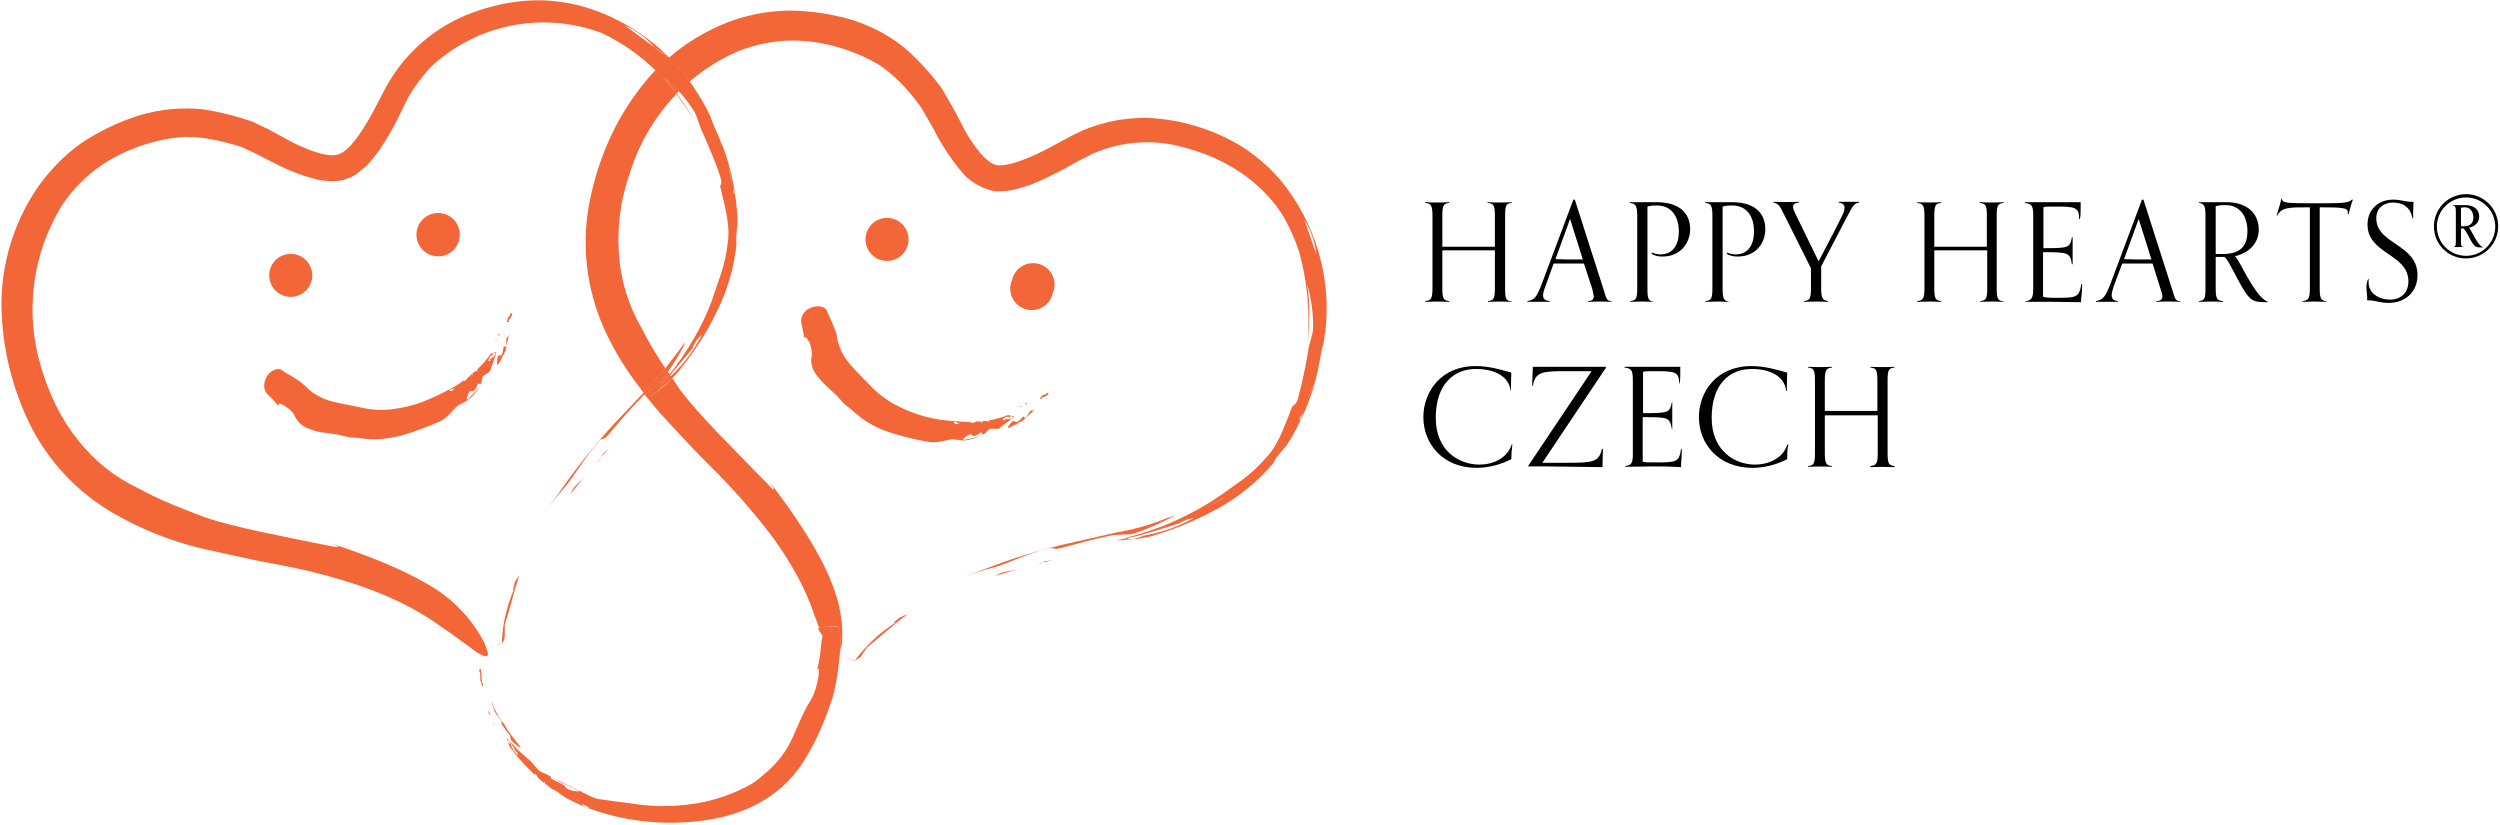
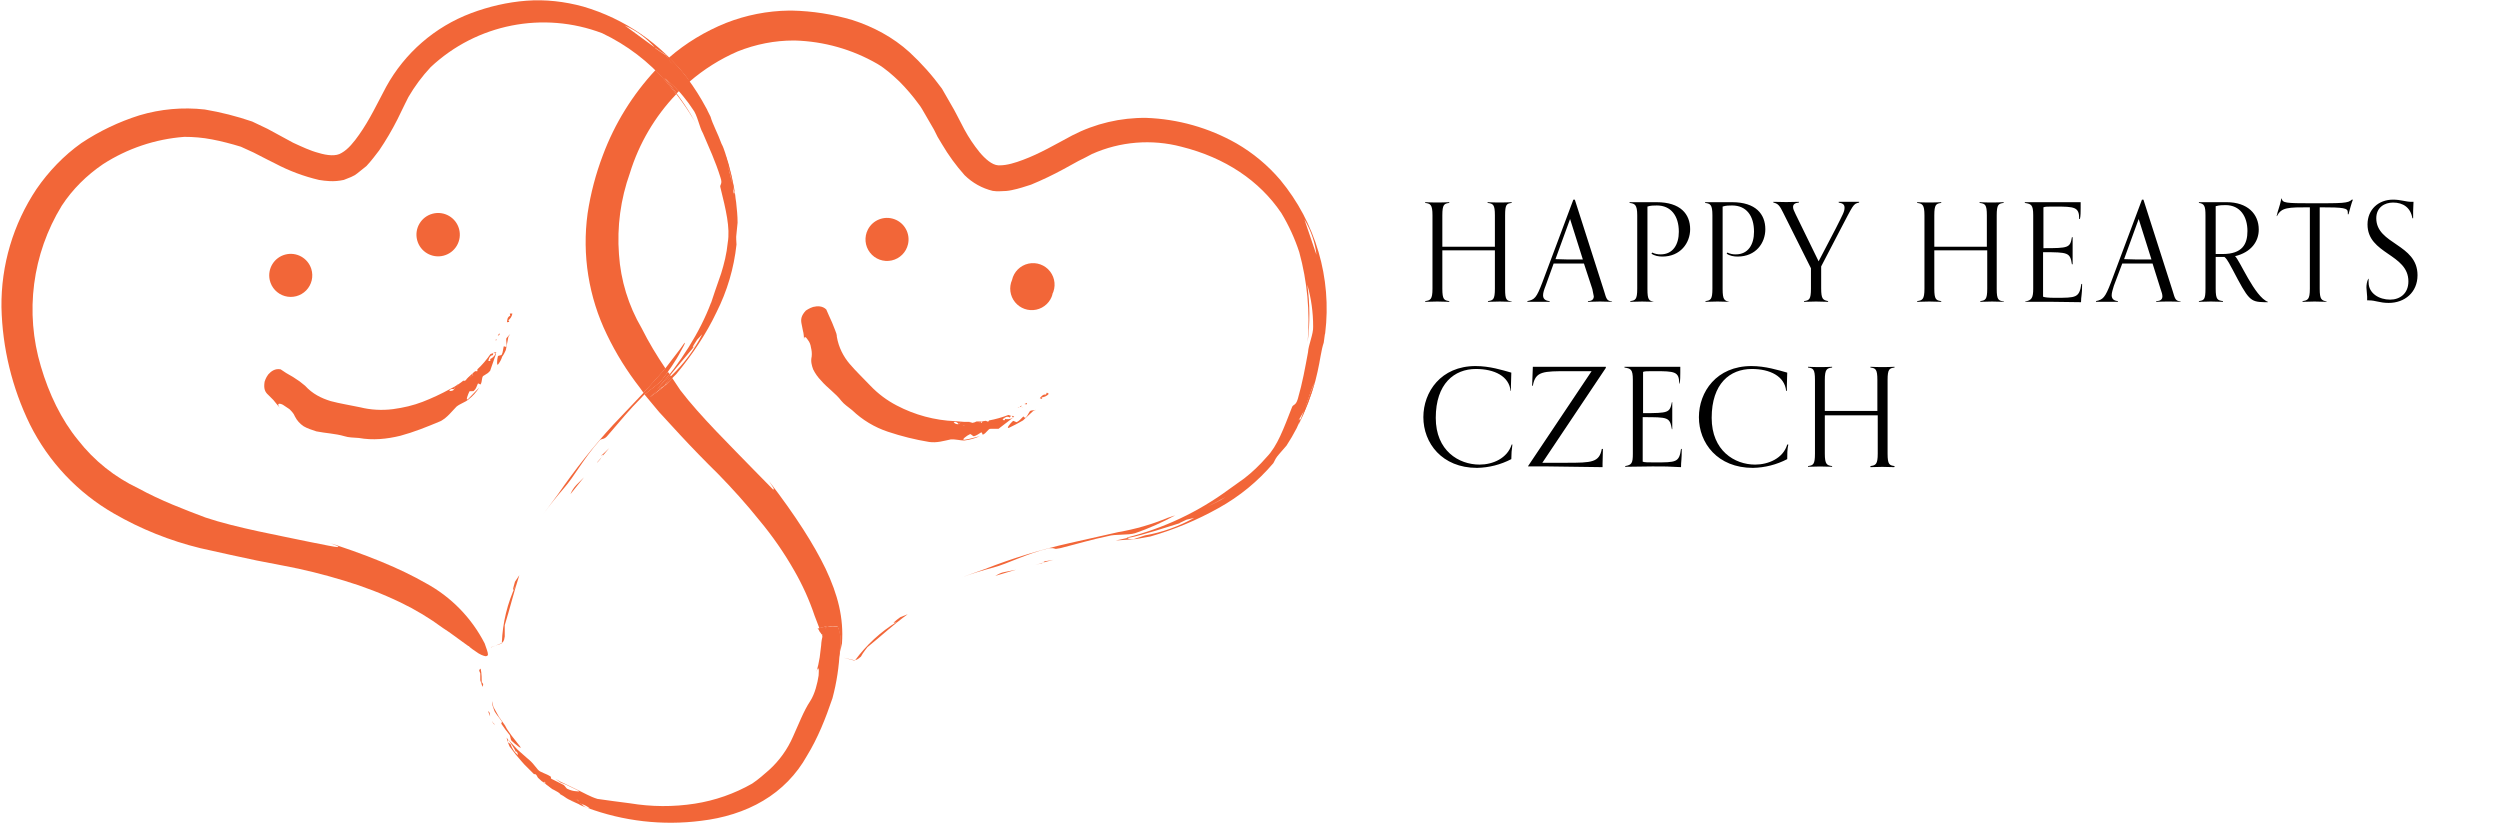
<svg xmlns="http://www.w3.org/2000/svg" fill="none" viewBox="0 0 685 226">
  <path fill="#F26638" d="m156.3 135.4 3.7-4.6-2.1 2.1a8 8 0 0 0-1.6 2.5Zm7.4-8.7.7-.8.5-.7-1.3 1.5Zm6.9-7.7Zm-5.8 5.8c.5-.3.8-.5.1.4l2-2.4c-.8.8-1.5 1.5-2.2 2Zm0 0-1.6 1.3 1.6-1.3Zm-.6-4c.7-.9 1.2 0 2.5-1.7 3.2-3.7 5.8-6.9 9-10.1 1.3-1.6 4.3-3.3 5.6-4.9 1.5-1.8 4-5.4 5.2-7.8 1.4-2.4 1.8-3.6-.2-.6l-4.5 5.9-4.5 5-9.3 9.8c-5.5 6-10.4 12.2-15.1 19l-4 5.4c1.7-2.3 3.5-4.6 5.6-7 2.9-3.3 5.3-8 9.7-13Zm-25.9 53.6v-3.1c1.4-4.5 2.5-9.1 4-13.7l-1.2 1.8c-.8 2.7-.7 3 .3.8a40.9 40.9 0 0 0-3.9 16c.3-.4.6-.3.8-1.8Zm-3.7 2.9 2.9-1v-.2.1l-3 1.2Z" />
  <path fill="#F26638" d="M185.3 102.5c4.4-5.3 8.2-11 11-16.9a54 54 0 0 0 5.5-18.6c0-1-.2-1.7 0-3l.3-3c0-1.9-.2-3.7-.4-5.6l-.3-2c-.3-1-.4-.7-.4 0v2-2c0-.9 0-1.9-.3-3l-1.3-5.2c.7 2 1 3.7 1.3 5.2l.7 3 .2 1a69 69 0 0 0-2.9-12.5c-.3-.9-.6-1.8-1-2.5-1-2.8-2.5-5.5-3-7.4l-1-2 .2.3-.4-.7a63 63 0 0 0-5.2-8.2 40.3 40.3 0 0 0-4.7-4.5l-.4-.7-.8-1.1a34 34 0 0 1-3-2c1.2 1.2 2.1 2.5 3 3.7-.9-1.2-1.8-2.5-3-3.8a7095 7095 0 0 0-8.2-6c3.7 1.6 6.3 3.9 8.2 6a34 34 0 0 0 3 2l.8 1.2.5.7 2.3 2.2 2.3 2.3a55.4 55.4 0 0 0-28.5-19.6c-5.1-1.4-10.4-2-15.6-1.6-5.2.4-10.3 1.6-15.1 3.4a44.4 44.4 0 0 0-23.3 20.2c-2.4 4.5-4.5 9-7.4 13.1-1.4 2-3 4-4.8 5-1.5 1-4 .7-6.3 0-2.3-.6-4.6-1.7-7-2.8l-7-3.8-4.2-2a82.6 82.6 0 0 0-13-3.3 45 45 0 0 0-17.9 1.6 62.8 62.8 0 0 0-15.9 7.6c-4.8 3.4-9 7.8-12.3 12.6A57.1 57.1 0 0 0 .4 84.2a77 77 0 0 0 7.8 32.1 58 58 0 0 0 23 24.4 90.1 90.1 0 0 0 23.7 9.5L63 152a361.1 361.1 0 0 0 14.7 3c5.4 1 11 2.4 16.6 4.1a106 106 0 0 1 15.5 6 72 72 0 0 1 11.6 7c2.2 1.4 3.8 2.7 5.1 3.6l1.8 1.3c.2 0 .3.2.4.3a15.7 15.7 0 0 0 1.5 1.1c1.3 1 2.3 1.3 2.8 1.4.5 0 .7-.2.7-.5 0-.6-.5-1.8-.9-3a39 39 0 0 0-16.1-16.5c-7-4-16-7.8-29.4-12 4.6 1.4 6 2.1 5.2 2.1-.7 0-3.6-.6-7.6-1.4-8-1.7-20.3-3.9-28.6-6.7-5.8-2.2-12.2-4.6-18.4-8a45.6 45.6 0 0 1-16.5-13.2c-4.6-5.6-8-12.7-10.2-20.2a54.4 54.4 0 0 1 5.7-44c3-4.6 6.9-8.4 11.3-11.4a47.7 47.7 0 0 1 22.3-7.5c2.5 0 5 .2 7.6.7 2.6.5 5.3 1.2 7.9 2l3.5 1.6 3.9 2 2 1a50.2 50.2 0 0 0 12 4.5c1.9.3 4 .6 6.8 0l2-.8 1-.5.7-.5 2.5-2c1.4-1.5 2.5-3 3.5-4.3a77 77 0 0 0 5-8.5l2-4.1 1-2a45.7 45.7 0 0 1 6.1-8.2 45.2 45.2 0 0 1 47-9.3 53.8 53.8 0 0 1 17.7 13.5 71.4 71.4 0 0 1 8.2 11.6c-2-3.7-4.3-7.3-7.6-11.2-2.3-2.5-1.3-1.9.7 0 2 1.7 4.6 5 5.8 6.9 1.3 1.6 1.8 4.9 2.8 6.6 1.7 4 3.4 7.6 4.8 12.1.7 2-.3 1.9 0 2.8 1.5 6.1 2.7 11 2 15.1-.3 3.1-1 5.8-1.8 8.4l-1.7 4.9-1.1 3.3c.6-.7 1-1 1.5-1.1l-2.8 5.2 2.8-5.2c-.5.2-1 .3-1.5 1-3 8-8.4 16.5-14.6 23.5h.2c1.9-2 3.5-4 5.3-6.2L191 94c-1.6 1.9-1.6 1.5 0-.9l1.4-1.5a42 42 0 0 1-8.5 11.4l-1.8 2.6c-1.2 1-1.3.8-1.8.8l-2.2 2.4 4.5-3.6 2.7-2.7Z" />
  <path fill="#F26638" d="m200.7 50.3.6 2.6a75 75 0 0 0-2.5-10.4c.2 1.9 1.2 4.8 2 7.8ZM85.3 73.7a5.9 5.9 0 1 1-11.4 3 5.9 5.9 0 0 1 11.4-3Zm40.5-10.9a5.9 5.9 0 1 1-11.5 3 5.9 5.9 0 0 1 11.5-3Zm11 28.5-.4.7.4-.2c.2-.1 0-.3 0-.5Zm-.9 1.5v.1-.3.2Zm-.5 1.2.4-.7-.4.7Zm.8-.9c-.2 0-.3 0-.3-.2l-.1.4.4-.2Zm0 0h.4-.4Zm2.5 1.9c0 .2-.7-.3-.7 0-.2.8-.2 1.6-.5 2.1 0 .4-1.1.2-1.1.6-.2.7-.4 3 .2 2 .5-.7.8-1.3 1-2 .4-.5.7-1.1 1-1.8l.7-3.6.5-.8-.9 1c-.5.4.1 1.6-.2 2.5Zm1-9 .1.5c-.8.4-.8 1-.9 1.8l.6-.1c0-.4-.1-.5-.4-.3a3 3 0 0 0 1.3-2h-.7Zm.7-.5v.5-.5Zm-6 11.5c-1.1 1.6-2.3 3-3.6 4.2v.5h-.6l-.6.5-.1.3c0 .2 0 .3.3.3h.4-.9c-.2.3-.3.5-.6.6.2-.3.4-.4.6-.5l.2-.4v-.2l-1.3 1.2-.3.3c-.2.3-.4.7-1 .5l-.2.2h.1-.1l-1.1.8-.4.9-.5-.2c0 .3 0 .5-.2.7l1 .2c.5.1 0-1.1.8-.7-.8-.4-.3.8-.8.7l-1-.3c-.2.4-.8.6-1.4.5.3-.6.8-.6 1.4-.4l.2-.7.5.2.4-1c-.7.6-1.5 1-2.3 1.4a63 63 0 0 1-7.5 3.5c-2.6 1-5.2 1.6-8.1 2-3.1.4-6.2.2-9-.5-2.8-.6-5.5-1-8.1-1.7-2.6-.8-5-2-7-4.2l-1.5-1.2-1.8-1.2-1.9-1.1-1.5-1c-1.5-.3-2.6.5-3.4 1.4-.7.9-1 2-1 2-.3 1.9.1 2.8 1 3.6l1.4 1.4 1.8 2.2c-1-1.3-.2-1.4.8-.9l1.8 1.2c.6.6 1.2 1.2 1.5 2a7 7 0 0 0 2.4 2.7c1 .6 2.3 1 3.5 1.4 2.5.5 5.2.6 7.6 1.3 1.2.4 2.6.4 4 .5 3.9.7 7.7.3 11.4-.6 3.7-1 7.2-2.4 11-4 1.9-1 3.1-2.7 4.4-4 1-.8 2.4-1.2 3.2-1.9a12 12 0 0 0 3-3.3l-3 3.1c-.9.8 0-1.4.3-2 .1-.3 1.2.1 1.3-.3.5-.4.7-1.1 1-1.8.1-.4.7.3.8.1.5-.8.2-2.2.9-2.4l1.1-.7.6-.6.2-.6c-.3 0-.6-.2-.9-.4l.8-.5-.8.5c.3.2.6.4.9.4l1.4-4-.1-.1a3 3 0 0 1-1.8 1.6c.3-.2.5 0 .3.4h-.5c.2-.8.4-1.5 1.3-1.6v-.5c.2-.2.5 0 .7.1l.2-.4a2 2 0 0 0-1 .3l-.6.2Z" />
  <path fill="#F26638" d="m129.2 102.9.3-.3-1.2.9c.5.1.7-.3 1-.6Zm119.6-36a5.9 5.9 0 1 1-11-4 5.9 5.9 0 0 1 11 4Zm39.6 13.7a5.9 5.9 0 1 1-11.1-3.9 5.9 5.9 0 1 1 11 4Zm-7 29.8-.7.3.5.1c.2 0 .2-.2.2-.4Zm-1.5.6-.1.2.2-.2h-.1Zm-1.1.8c.3 0 .4-.2.6-.3l-.6.3Zm1.2-.3c-.2 0-.3-.1-.2-.3l-.4.3h.5Zm0 0 .3.2-.4-.2Zm1 3c-.2.2-.5-.6-.7-.3-.5.5-1 1.1-1.6 1.4-.2.3-1-.5-1.2-.2-.6.5-2 2.2-1 1.8l2-1 1.8-1 2.7-2.5c.3-.3.6-.3.9-.4l-1.4.2c-.6.1-.8 1.5-1.6 2Zm5.8-6.9-.2.5c-.9-.1-1.2.5-1.7 1l.5.2c.3-.2.2-.4-.2-.4a3 3 0 0 0 2.2-1c-.2 0-.3-.3-.6-.3Zm.6.4.4-.3-.4.3Zm-11.1 5.7a30 30 0 0 1-5.3 1.5c-.1.2-.2.4-.4.3l-.5-.2-.7.1-.3.1c-.1.2 0 .3 0 .4l-.4-.2-.7.2c.3-.2.5-.2.7-.2l.4-.2h.1-1.7l-.4.2c-.4.1-.8.3-1 0h-.4v-.1h-1.4l-.8.5-.3-.4a1 1 0 0 1-.5.5l.7.7c.3.4.6-1 1-.1-.4-.8-.7.5-1 0l-.7-.6c-.4.1-1 0-1.4-.5.5-.3 1 0 1.4.5l.5-.5.3.4c.3 0 .6-.3.8-.5l-2.6-.2a37.7 37.7 0 0 1-16-4.3 27.4 27.4 0 0 1-7.2-5.4c-2-2.1-4-4-5.7-6-1.7-2-3-4.5-3.5-7.4 0-.6-.2-1.2-.5-1.9l-.8-2-.9-2-.7-1.6c-1-1-2.4-1-3.6-.7-1 .3-2 1-2 1-1.3 1.4-1.4 2.4-1.2 3.5l.4 2c.2.7.3 1.6.3 2.8-.1-1.5.5-1.2 1.1-.2.4.5.7 1.2.8 2 .2.8.3 1.6.2 2.5-.3 1.3 0 2.4.4 3.5a12 12 0 0 0 2.2 3.1c1.7 2 4 3.5 5.5 5.5.8 1 1.9 1.7 3 2.6a26 26 0 0 0 9.8 5.9 73 73 0 0 0 11.3 2.8c2.1.3 4-.3 5.9-.7 1.2-.1 2.6.3 3.7.3 1.6-.2 3-.6 4.3-1.2-1.5.4-2.5.7-4.2 1-1.1.1.7-1.2 1.4-1.5.3-.3.9.7 1.2.5.6-.1 1.2-.6 1.9-1 .3-.2.4.7.5.6 1-.4 1.5-1.7 2.1-1.6a39.7 39.7 0 0 0 2.2 0l.5-.4-.5-.8h1-1l.5.8 3.4-2.6a3 3 0 0 1-2.4.2c.4.1.4.3 0 .5l-.4-.3c.6-.5 1.2-1 2-.5l.3-.5c.3 0 .4.3.5.5l.4-.2c-.2-.2-.6-.3-1-.3l-.6-.2Z" />
  <path fill="#F26638" d="m268.7 115.7.3-.1h-1.4c.3.4.7.3 1 0Zm-135 79.1.6 1.5-.1-.8c0-.3-.3-.5-.5-.7Zm1.1 2.8.1.3.2.2-.3-.5Zm1.4 2.4-.7-1.3.7 1.3Zm-.9-2c0 .2 0 .3-.2 0l.4.7-.2-.7Zm0 0v-.6.6Zm2.2-.3c.2.2-.4.4 0 .8a29.6 29.6 0 0 0 2 2.7c.4.3.3 1.4.7 1.8.8.8 3.3 2.8 2.2 1.4l-2.2-2.8c-.6-.9-1.3-1.7-1.8-2.8l-1.7-2.4-1.5-2.7-.4-1.6c0 .7.2 1.5.5 2.2.2 1 1.3 2 2.2 3.4Zm-6.2-13.9.3.7v1.9l.6 1.8.2-.6c-.2-.7-.4-.8-.4-.1 0-1.5 0-2.9-.3-4.3-.2.2-.4.2-.4.6Zm.2-1.4.2.8-.2-.8Z" />
  <path fill="#F26638" d="m139.6 204.5 1.6 2.1 1.7 2 .8.9.9.9 1.7 1.7c.3 0 .5 0 .7.3l.4.7 1.1 1 .4.2c.3.1.3 0 .2-.2l-.2-.4.2.4.5.6 1.2.8-1.2-.8-.7-.4-.2-.1 2.6 2 .6.3c.7.4 1.4.7 1.7 1.2.2 0 .3.2.5.3v-.1l.1.1c.7.5 1.4 1 2.2 1.3l1.6.4.3.5h1l-1-.9c-.3-.5-1.3 0-1.6-.8.3.8 1.3.3 1.7.8l.9 1a6 6 0 0 1 2.3 1.2 4 4 0 0 1-2.3-1.2c-.4-.1-.7-.2-1-.1 0-.2-.3-.5-.3-.5l-1.7-.4 2.2 1c.8.5 1.5.7 2.3 1a65.7 65.7 0 0 0 31.3 3.6c6-.7 12-2.5 17-5.5a32.8 32.8 0 0 0 12-12.3c3-4.9 5.1-10.2 7-15.8a60.3 60.3 0 0 0 2-13.2c.2-1.5.1-2.8.1-4a10.4 10.4 0 0 0-.6-2.3h-1.4l-.7-.1h-.6l-.3-.2-.2.2-1.3.3-.9.2h-.2l.3.3.3.6.5.6.2.1.4.3a2.4 2.4 0 0 0 2.3 0l.2-.2c.3-.3.6-.6.7-.9v-.8a.7.7 0 0 0-.5-.3c-.2 0-.4 0-.6.2l-.2.2a1 1 0 0 1-.4.4c-.3.1-.8 0-1-.1v-.7l.3-.3h.1v-.1h.1l-.1.1a10.7 10.7 0 0 0-1.6 5.2l-.4 3.3c-.2 1.3-.5 2.7-1 4.4.6-2.3.9-1.4.7.6-.3 2-1 5-2.3 7-1.8 2.7-3.1 6.2-4.7 9.7a26.7 26.7 0 0 1-6.6 9.2c-1.4 1.2-2.8 2.5-4.6 3.7a46 46 0 0 1-15.7 5.5 56 56 0 0 1-17.8-.1l-4.6-.6-4.3-.6c-2-.6-3.8-1.7-5.3-2.4l-3.3-1.6-1.5-.7-1.4-.8 1.4 1 1.5.6 3.1 1.5c.8.4.5.4-.3.3a6 6 0 0 1-2.3-.6c-.5-.1-.8-1-1.3-1.2l-3-1.5c-.6-.2-.2-.6-.4-.7-1.3-.9-2.8-1.1-3.5-1.9l-1.4-1.7a12 12 0 0 0-1-1l-.6-.5-.2.7-.8-1.3.8 1.3.2-.7-2.6-2.3-2.5-2.7c.8 1.2 1.6 2.3 2.2 3.6-.3-.5-.1-.6.3 0l.1.6a6.6 6.6 0 0 1-2-3l-.7-.5c-.1-.4 0-.5.1-.6l-.5-.7.4 1.4.4 1Z" />
  <path fill="#F26638" d="m149.7 214.8-.6-.4 2.2 1.6c-.3-.5-1-.9-1.7-1.3Zm128.7-58.7-3 .6c-1.2.2-1.8.6-2.7 1.1l5.7-1.7Zm7.2-1.8-2 .5 1.1-.3.9-.3Zm8.1-2Zm-5.1 1.1c-1.1.2-2.1.4-3 .4h.2c.5 0 .7.1-.2.4l3-.8Zm-3 .5h-1.9 2Zm36.4-12.7-2.1.7a63.1 63.1 0 0 1-13.5 3.9l-13.3 3a159 159 0 0 0-23.2 7.1l-6.4 2.3c2.8-1 5.6-1.9 8.7-2.7 4.1-1.1 8.8-3.7 15.3-5.3h1l.8.2 1.2-.2c4.8-1.2 8.7-2.4 13.1-3.3 2-.6 5.4-.2 7.4-.8a69.9 69.9 0 0 0 11-4.9Zm-73.3 27.1-2 .8c-1.4 1-2 1.6-1.8 1.6l.8-.3a41 41 0 0 0-11.4 10.5c.4-.2.5 0 1.6-1 .5-1 1.8-2.6 1.8-2.6 3.6-2.9 7-6.1 11-9ZM231 180.2h.1l3 .8.2-.1h-.2l-3-.7Z" />
  <path fill="#F26638" d="M217 2.9h-.8a49 49 0 0 0-17.3 3.4c-5.7 2.3-11 5.5-15.6 9.5a53 53 0 0 1 5 5.6 44 44 0 0 0-4.7-4.5l-.4-.7-.2-.2.2.2.4.7 2.4 2.2 2.3 2.3.6 1a51.7 51.7 0 0 1 13.2-8.3c5-2 10.2-3 15.3-3h.4a47.9 47.9 0 0 1 22.6 6.4c2.2 1.3 4.1 3 6 4.8 1.9 1.9 3.7 4 5.3 6.2.6.7 1.3 2 2 3.2l2.2 3.8 1 2 1.2 2a53.2 53.2 0 0 0 6.2 8.5 16.5 16.5 0 0 0 7.7 4.3l1 .1h1c1.2 0 2.3-.1 3.2-.3 2-.4 3.7-1 5.3-1.5a93 93 0 0 0 9-4.3l4-2.2 2-1 1.7-.9a37 37 0 0 1 24.5-2c12 3 21.4 9.3 27.4 18.2 2 3.3 3.7 7 4.9 10.7a71.5 71.5 0 0 1 2.3 24.6 59.7 59.7 0 0 0-.1-15.7 41.3 41.3 0 0 1 1.6 11.5c.1 2-1.3 5-1.4 7-.8 4.3-1.5 8.3-2.8 12.8-.6 2-1.3 1.4-1.6 2.3-2.3 5.9-4 10.6-6.9 13.6-2 2.3-4 4.2-6.2 5.9l-4.2 3a79.9 79.9 0 0 1-28 13.2l.2.1-3.2.7 5.6-.4 3.9-.7a88 88 0 0 0 18.7-7.8 53.8 53.8 0 0 0 15-12.3c.4-.8.7-1.5 1.6-2.5l2-2.3a55 55 0 0 0 2.8-4.8l.8-1.8c.2-.5.2-.7.1-.7l-.4.4-1.1 1.6 1.1-1.6 1.5-2.6-1.2 2.9-.3.9a68 68 0 0 0 4.6-12l.6-2.5c.7-3 1-6 1.7-8l.3-2.2-.1.4.2-.8a55.3 55.3 0 0 0-12.3-42 46 46 0 0 0-12-10 54 54 0 0 0-24.7-7 43 43 0 0 0-20.3 4.8c-4.5 2.4-8.9 5-13.5 6.7-2.1.8-4.4 1.5-6.3 1.5h-.5c-1.7-.1-3.6-1.8-5.1-3.6a40 40 0 0 1-4.2-6.3c-1.2-2.2-2.4-4.8-3.8-7.1l-2.3-4a68.9 68.9 0 0 0-8.9-10c-4.5-4.1-10-7-15.6-8.8A63 63 0 0 0 217 2.9Zm143.7 66.9-3.3-9.7c2 3.4 3 6.8 3.3 9.7L362 73l-1.3-3.3Zm.4 4.9v-.1Zm-1 30.3a69 69 0 0 1-2.8 7.5l.1-.2-.1.3.8-2.2c.7-2.2 1.4-4.1 2-5.4Zm-24.4 31.2Zm0 0Zm-5.1 2.7a73 73 0 0 0 5.2-2.7c-1.5 1-3.7 2-5.2 2.7Zm3.4-2.7Zm-10.9 7.3c-.3 0 .4-.4 2-1.1l2.1-.5a42.8 42.8 0 0 1-13.5 4.8l-3 1h-.7c-.8 0-.8-.1-1.1-.3 2.7-.4 5.2-1.3 7.8-2a446.4 446.4 0 0 0 6.4-2ZM179.6 19.2a70.3 70.3 0 0 0-14.4 23.3 77.2 77.2 0 0 0-4.2 16 58 58 0 0 0 5.3 33.2c2.5 5.2 5.5 10 9 14.5l1 1.4 1-1 4.5-5 .5-.7c-2.3-3.4-4.5-7-6.5-11a46 46 0 0 1-6.2-20.2 54 54 0 0 1 3-22.3 54.5 54.5 0 0 1 12.7-21.6 65.8 65.8 0 0 0-5.7-6.6Zm2.4 2.1a74.2 74.2 0 0 1 3.4 4.3l.6-.6a29 29 0 0 0-4-3.7Zm1 80.6-1.7 2.2c-1 1.3-3.2 2.6-4.7 4l4 4.8 5.7 6.2a325.2 325.2 0 0 0 10.5 10.8c3.8 3.9 7.7 8.2 11.3 12.7a94 94 0 0 1 9.5 13.7 68 68 0 0 1 5.6 12.4l1.3 3.4.6-.1 1.3-.4h1.1l.7.1h1.3l.3.7.4 1.8v4.9-.5l.5-2.3c.5-7-1.1-13.3-4.5-20.5-3.2-6.6-8-14.2-15.5-24 1.1 1.6 1.5 2.3 1.3 2.3h-.2l-5.4-5.5c-5.7-5.9-14.7-14.7-20-21.7l-2.2-3.3-1.6 1.7a71.2 71.2 0 0 1-4.5 3.5l2.3-2.3h-.2l3.3-4-.5-.6Zm.6.9a49 49 0 0 1-3.3 3.6c.4 0 .6.2 1.8-.8l1.8-2.5-.3-.3Zm43 68.7h-.1c0 .2-.2.3-.3.5 0 0-.1 0 0 .4l.4-.7v-.1h.1Zm-1.5 2.2.3.7.1-.4-.3-.2Z" />
  <path fill="#F26638" d="m182.3 100.9-.5.7-4.5 5-1 1 .3.4c1.5-1.3 3.7-2.6 4.7-3.9l1.7-2.3-.7-.9Zm1-85.1-.3.2.2.2.4.7 2.4 2.2 2.3 2.3a56 56 0 0 0-5-5.6Zm-.3.2-3.4 3.2a67.6 67.6 0 0 1 5.7 6.6l.1-.2a73.7 73.7 0 0 0-3.4-4.3 27.1 27.1 0 0 1 4 3.7l3-2.7-.7-.9-2.3-2.2-2.4-2.2-.4-.7-.2-.3Zm.5 86.5-3.3 4h.1l-2.2 2.3a75.2 75.2 0 0 0 6.1-5.2l-.3-.5-1.8 2.5c-1.2 1-1.4.8-1.8.8a37 37 0 0 0 3.3-3.6l-.1-.3Zm43.1 69h.1v.1h-.1l-.4.8c-.1-.3 0-.3 0-.4l.3-.4h-.1l-1.3.4-.6.1.6 1.6.2.1.2.2-.1.4.8 2.2.2.4.1.5.4 1.3a7.2 7.2 0 0 0 1.5 2.7c.2.2.4.2.6.2.1 0 .2 0 .3-.2.4-.4.6-1.5.8-2.5v-1l.1-3.8a10.4 10.4 0 0 0-.6-2.4h-1l-.5-.1h-.7l-.5-.1h-.4Zm0 0Zm-17.9-42.2 2 2.5-2-2.5Zm116 13.8h-.2.2Zm35.5-38.1a34 34 0 0 0-2.1 5.4l-.7 1.9v.2l-1 2.5a69 69 0 0 0 3.8-10Z" />
-   <path fill="#000" d="M414.2 82.7a67.8 67.8 0 0 0-6.5 0v-.2c1.4-.2 1.9-.4 1.9-3.4V68.6h-14.4v10.5c0 3 .5 3.2 1.9 3.4v.2a68.2 68.2 0 0 0-6.6 0v-.2c1.4-.2 2-.4 2-3.4V59c0-3-.6-3.2-2-3.4v-.2a65.4 65.4 0 0 0 6.6 0v.2c-1.4.2-1.9.4-1.9 3.4v8.6h14.4V59c0-3-.5-3.2-2-3.4v-.2a65.5 65.5 0 0 0 6.6 0v.2c-1.4.2-1.8.4-1.8 3.4v20.2c0 3 .4 3.2 1.8 3.4v.2Zm27.5 0a68.2 68.2 0 0 0-6.6 0v-.2c1.2 0 1.6-.6 1.6-1.3l-.4-2-2.3-7h-8.3l-2.2 6.1c-.4 1-.7 1.9-.7 2.6 0 .9.5 1.5 1.8 1.6v.2h-6.1v-.2c2-.4 2.5-.9 4.1-5.1l8.5-22.7h.4l8 25c.7 2.4.8 2.7 2.2 2.9v.1ZM430.2 60l-4 11 3.5.1h4L430.2 60Zm23 22.7a68.2 68.2 0 0 0-6.5 0v-.2c1.4-.2 1.9-.4 1.9-3.4V59c0-3-.7-3.2-2.1-3.4v-.2h7.4c6.6 0 9.2 3.3 9.2 7.4 0 3.8-2.7 7.5-7.6 7.5-1 0-2.2-.2-3-.8l.2-.3a5 5 0 0 0 2.3.5c3.4 0 5-2.7 5-6.2 0-4.4-2.2-7.2-6-7.2-.8 0-1.8 0-2.6.3v22.6c0 3 .4 3.2 1.8 3.5v.1Zm20.7 0a68.2 68.2 0 0 0-6.6 0v-.2c1.4-.2 1.9-.4 1.9-3.4V59c0-3-.6-3.2-2-3.4v-.2h7.4c6.5 0 9.1 3.3 9.1 7.4 0 3.8-2.6 7.5-7.6 7.5-1 0-2.2-.2-3-.8l.2-.3a5 5 0 0 0 2.3.5c3.4 0 5-2.7 5-6.2 0-4.4-2.1-7.2-6-7.2-.8 0-1.7 0-2.6.3v22.6c0 3 .5 3.2 1.9 3.5v.1Zm27 0a68.2 68.2 0 0 0-6.6 0v-.2c1.4-.2 1.9-.4 1.9-3.4v-5.6l-7.6-15.2c-.9-1.8-1.3-2.5-2.7-2.8v-.2a92.6 92.6 0 0 0 7 0v.2c-1.1.1-1.6.5-1.6 1.2 0 .5.2 1 .7 2l6.3 12.9 4.7-9c2-4 2.4-4.6 2.4-5.7 0-.8-.4-1.2-1.6-1.4v-.2h5.6v.2c-1.7.4-1.5.5-5.2 7.5L499 73v6c0 3 .5 3.2 1.9 3.5v.1Zm48.2 0a68.1 68.1 0 0 0-6.5 0v-.2c1.4-.2 1.9-.4 1.9-3.4V68.6H530v10.5c0 3 .5 3.2 1.9 3.4v.2a68.2 68.2 0 0 0-6.6 0v-.2c1.4-.2 2-.4 2-3.4V59c0-3-.6-3.2-2-3.4v-.2a65.5 65.5 0 0 0 6.6 0v.2c-1.4.2-1.9.4-1.9 3.4v8.6h14.4V59c0-3-.5-3.2-2-3.4v-.2a65.5 65.5 0 0 0 6.6 0v.2c-1.4.2-1.9.4-1.9 3.4v20.2c0 3 .5 3.2 2 3.4v.2Zm21.4-4.9c0 3.2-.3 3.3-.3 5l-7.7-.1h-7.6v-.1c1.8-.3 2.2-1 2.2-3.5V59c0-3-.6-3.1-2.3-3.4v-.2h15.3V57c0 .8 0 2.3-.2 3h-.2c0-3.3-1.2-3.4-6.7-3.4-2.1 0-2.6 0-3.1.2V68c6.9 0 7.3-.1 7.8-3h.2v7.4h-.2c-.5-3.2-1-3.3-7.9-3.3v12.2c.5.2 1.5.3 3.3.3 5.8 0 6.6 0 7.2-3.8h.2Zm27 4.9a68.2 68.2 0 0 0-6.7 0v-.2c1.3 0 1.7-.6 1.7-1.3 0-.5-.2-1.2-.5-2l-2.2-7h-8.3l-2.3 6.1c-.3 1-.6 1.9-.6 2.6 0 .9.5 1.5 1.7 1.6v.2h-6v-.2c1.9-.4 2.5-.9 4.1-5.1l8.5-22.7h.4l8 25c.7 2.4.8 2.7 2.2 2.9v.1ZM586 60l-4 11 3.5.1h4L586 60Zm35.4 22.8h-1c-3.9-.1-4.3-.6-8.7-9-.5-.8-1.3-2.7-2.2-3.4h-2.4v8.7c0 3 .5 3.2 2 3.4v.2a68.2 68.2 0 0 0-6.6 0v-.2c1.4-.2 1.8-.4 1.8-3.4V59c0-2.5-.3-3.2-1.8-3.4v-.2h7.6c5.7 0 8.8 3.2 8.8 7.5 0 3.2-2 6.2-6.5 7.3 1.2.9 5.4 11.2 9 12.5v.2ZM609 69.6c5.4 0 6.8-2.7 6.8-6.3 0-4-2-7.1-6-7.1-.8 0-1.6 0-2.7.3v13.1h1.9Zm28.5 13.1a68.1 68.1 0 0 0-6.6 0v-.2c1.4-.2 2-.4 2-3.4V56.8c-6 0-7.8 0-9 2.4h-.1c.3-1.5.8-2.4 1.3-4.8h.1c.2 1.2 1 1.3 8.2 1.3 8.5 0 10 0 11-1h.3c-.3.6-1 3.2-1.2 4h-.2v-.5c0-1.2-1-1.4-7.7-1.4v22.3c0 3 .5 3.2 1.9 3.5v.1Zm11.5-6.3v1c0 3 2.9 4.7 5.9 4.7 2.6 0 5-1.6 5-5 0-7.6-11.2-7.4-11.2-15.6 0-4.1 3-6.8 7-6.8 2.1 0 3.5.6 5 .6h.6l-.1 2.5v2h-.2c-.5-2.9-2.5-4.3-5.3-4.3-2.3 0-4.6 1.3-4.6 4.3 0 7.2 11.3 7 11.3 15.6 0 4.7-3.5 7.6-7.9 7.6-2.5 0-3.6-.7-5.4-.7h-.5v-1l-.2-2.5c0-.7.1-1.6.5-2.4h.1Zm26.7-5.6a8.7 8.7 0 0 1-8.8-8.7 8.8 8.8 0 1 1 8.8 8.7Zm0-16.7a8 8 0 1 0 0 16 8 8 0 1 0 0-16Zm4.6 13.7h-.6c-1.6 0-1.9-.3-3.7-3.8-.2-.3-.6-1.1-1-1.4h-.7v3.6c0 1.3.2 1.4.8 1.5h-3c.6-.1.8-.2.8-1.5v-8.4c0-1.1-.2-1.4-.8-1.5v-.1h3.4c2.5 0 3.8 1.3 3.8 3.2 0 1.3-.9 2.6-2.8 3 .6.5 2.3 4.8 3.8 5.3v.1ZM675 62c2.1 0 2.7-1.1 2.7-2.4 0-1.5-.8-2.8-2.3-2.8l-1.1.1V62h.8Zm-260.6 59.8a27 27 0 0 0-.3 4 21.2 21.2 0 0 1-9.4 2.4c-9.6 0-14.7-6.8-14.7-13.9 0-6.9 4.8-14 14.3-14 3.9 0 7.3 1.1 9.8 1.8l-.1 3.6v1.4h-.1c-.4-4-4.4-6-9.5-6-5.9 0-11 4-11 13.4 0 9 6.3 12.8 12 12.8 3.6 0 7.6-1.7 8.8-5.5h.2Zm24.8 1.2-.1 4v1l-15-.2h-5.4v-.1l17.4-26h-6.3c-7 0-9.1 0-9.8 4h-.2l.2-5.2h20v.3l-17.4 26h6.6c7 0 9-.1 9.7-3.8h.2Zm21.6 0c0 3.2-.2 3.3-.2 5-3.5-.2-4.3-.2-7.8-.2l-7.5.1v-.2c1.8-.3 2.1-.8 2.1-3.4v-20.2c0-3-.6-3.1-2.3-3.4v-.2h15.3v1.6c0 .8 0 2.3-.2 3h-.1c0-3.3-1.2-3.4-6.8-3.4-2 0-2.6 0-3.1.2v11.3c7 0 7.3-.1 7.9-3h.1v7.4h-.1c-.6-3.3-1-3.3-8-3.3v12.2c.5.2 1.5.2 3.3.2 5.9 0 6.7 0 7.2-3.7h.2Zm29.2-1.2c-.3 1.3-.3 2.7-.3 4a21.2 21.2 0 0 1-9.4 2.4c-9.7 0-14.8-6.8-14.8-13.9 0-6.9 4.8-14 14.4-14 3.8 0 7.3 1.1 9.8 1.8l-.1 3.6v1.4h-.2c-.4-4-4.4-6-9.4-6-6 0-11 4-11 13.4 0 9 6.3 12.8 11.9 12.8 3.6 0 7.7-1.7 8.8-5.5h.2Zm29 6.2a67.8 67.8 0 0 0-6.5 0v-.3c1.4-.2 2-.4 2-3.4v-10.5H500v10.5c0 3 .6 3.2 2 3.4v.2a68.2 68.2 0 0 0-6.6 0v-.2c1.4-.2 1.9-.4 1.9-3.4v-20.2c0-3-.5-3.2-1.9-3.4v-.2a65.4 65.4 0 0 0 6.6 0v.2c-1.4.2-2 .4-2 3.4v8.5h14.4v-8.5c0-3-.5-3.2-1.9-3.4v-.2a65.5 65.5 0 0 0 6.6 0v.2c-1.4.2-1.9.4-1.9 3.4v20.2c0 3 .5 3.2 1.9 3.4v.2Z" />
+   <path fill="#000" d="M414.2 82.7a67.8 67.8 0 0 0-6.5 0v-.2c1.4-.2 1.9-.4 1.9-3.4V68.6h-14.4v10.5c0 3 .5 3.2 1.9 3.4v.2a68.2 68.2 0 0 0-6.6 0v-.2c1.4-.2 2-.4 2-3.4V59c0-3-.6-3.2-2-3.4v-.2a65.4 65.4 0 0 0 6.6 0v.2c-1.4.2-1.9.4-1.9 3.4v8.6h14.4V59c0-3-.5-3.2-2-3.4v-.2a65.5 65.5 0 0 0 6.6 0v.2c-1.4.2-1.8.4-1.8 3.4v20.2c0 3 .4 3.2 1.8 3.4v.2-.1zm27.5 0a68.2 68.2 0 0 0-6.6 0v-.2c1.2 0 1.6-.6 1.6-1.3l-.4-2-2.3-7h-8.3l-2.2 6.1c-.4 1-.7 1.9-.7 2.6 0 .9.5 1.5 1.8 1.6v.2h-6.1v-.2c2-.4 2.5-.9 4.1-5.1l8.5-22.7h.4l8 25c.7 2.4.8 2.7 2.2 2.9v.1zM430.2 60l-4 11 3.5.1h4L430.2 60zm23 22.7a68.2 68.2 0 0 0-6.5 0v-.2c1.4-.2 1.9-.4 1.9-3.4V59c0-3-.7-3.2-2.1-3.4v-.2h7.4c6.6 0 9.2 3.3 9.2 7.4 0 3.8-2.7 7.5-7.6 7.5-1 0-2.2-.2-3-.8l.2-.3a5 5 0 0 0 2.3.5c3.4 0 5-2.7 5-6.2 0-4.4-2.2-7.2-6-7.2-.8 0-1.8 0-2.6.3v22.6c0 3 .4 3.2 1.8 3.5v.1-.1zm20.7 0a68.2 68.2 0 0 0-6.6 0v-.2c1.4-.2 1.9-.4 1.9-3.4V59c0-3-.6-3.2-2-3.4v-.2h7.4c6.5 0 9.1 3.3 9.1 7.4 0 3.8-2.6 7.5-7.6 7.5-1 0-2.2-.2-3-.8l.2-.3a5 5 0 0 0 2.3.5c3.4 0 5-2.7 5-6.2 0-4.4-2.1-7.2-6-7.2-.8 0-1.7 0-2.6.3v22.6c0 3 .5 3.2 1.9 3.5v.1-.1zm27 0a68.2 68.2 0 0 0-6.6 0v-.2c1.4-.2 1.9-.4 1.9-3.4v-5.6l-7.6-15.2c-.9-1.8-1.3-2.5-2.7-2.8v-.2a92.6 92.6 0 0 0 7 0v.2c-1.1.1-1.6.5-1.6 1.2 0 .5.2 1 .7 2l6.3 12.9 4.7-9c2-4 2.4-4.6 2.4-5.7 0-.8-.4-1.2-1.6-1.4v-.2h5.6v.2c-1.7.4-1.5.5-5.2 7.5L499 73v6c0 3 .5 3.2 1.9 3.5v.2zm48.2 0a68.1 68.1 0 0 0-6.5 0v-.2c1.4-.2 1.9-.4 1.9-3.4V68.6H530v10.5c0 3 .5 3.2 1.9 3.4v.2a68.2 68.2 0 0 0-6.6 0v-.2c1.4-.2 2-.4 2-3.4V59c0-3-.6-3.2-2-3.4v-.2a65.5 65.5 0 0 0 6.6 0v.2c-1.4.2-1.9.4-1.9 3.4v8.6h14.4V59c0-3-.5-3.2-2-3.4v-.2a65.5 65.5 0 0 0 6.6 0v.2c-1.4.2-1.9.4-1.9 3.4v20.2c0 3 .5 3.2 2 3.4v.2-.1zm21.4-4.9c0 3.2-.3 3.3-.3 5l-7.7-.1h-7.6v-.1c1.8-.3 2.2-1 2.2-3.5V59c0-3-.6-3.1-2.3-3.4v-.2h15.3V57c0 .8 0 2.3-.2 3h-.2c0-3.3-1.2-3.4-6.7-3.4-2.1 0-2.6 0-3.1.2V68c6.9 0 7.3-.1 7.8-3h.2v7.4h-.2c-.5-3.2-1-3.3-7.9-3.3v12.2c.5.2 1.5.3 3.3.3 5.8 0 6.6 0 7.2-3.8h.2zm27 4.9a68.2 68.2 0 0 0-6.7 0v-.2c1.3 0 1.7-.6 1.7-1.3 0-.5-.2-1.2-.5-2l-2.2-7h-8.3l-2.3 6.1c-.3 1-.6 1.9-.6 2.6 0 .9.5 1.5 1.7 1.6v.2h-6v-.2c1.9-.4 2.5-.9 4.1-5.1l8.5-22.7h.4l8 25c.7 2.4.8 2.7 2.2 2.9v.1zM586 60l-4 11 3.5.1h4L586 60zm35.4 22.8h-1c-3.9-.1-4.3-.6-8.7-9-.5-.8-1.3-2.7-2.2-3.4h-2.4v8.7c0 3 .5 3.2 2 3.4v.2a68.2 68.2 0 0 0-6.6 0v-.2c1.4-.2 1.8-.4 1.8-3.4V59c0-2.5-.3-3.2-1.8-3.4v-.2h7.6c5.7 0 8.8 3.2 8.8 7.5 0 3.2-2 6.2-6.5 7.3 1.2.9 5.4 11.2 9 12.5v.2-.1zM609 69.6c5.4 0 6.8-2.7 6.8-6.3 0-4-2-7.1-6-7.1-.8 0-1.6 0-2.7.3v13.1h1.9zm28.5 13.1a68.1 68.1 0 0 0-6.6 0v-.2c1.4-.2 2-.4 2-3.4V56.8c-6 0-7.8 0-9 2.4h-.1c.3-1.5.8-2.4 1.3-4.8h.1c.2 1.2 1 1.3 8.2 1.3 8.5 0 10 0 11-1h.3c-.3.6-1 3.2-1.2 4h-.2v-.5c0-1.2-1-1.4-7.7-1.4v22.3c0 3 .5 3.2 1.9 3.5v.1zm11.5-6.3v1c0 3 2.9 4.7 5.9 4.7 2.6 0 5-1.6 5-5 0-7.6-11.2-7.4-11.2-15.6 0-4.1 3-6.8 7-6.8 2.1 0 3.5.6 5 .6h.6l-.1 2.5v2h-.2c-.5-2.9-2.5-4.3-5.3-4.3-2.3 0-4.6 1.3-4.6 4.3 0 7.2 11.3 7 11.3 15.6 0 4.7-3.5 7.6-7.9 7.6-2.5 0-3.6-.7-5.4-.7h-.5v-1l-.2-2.5c0-.7.1-1.6.5-2.4h.1zm-234.6 45.4a27 27 0 0 0-.3 4 21.2 21.2 0 0 1-9.4 2.4c-9.6 0-14.7-6.8-14.7-13.9 0-6.9 4.8-14 14.3-14 3.9 0 7.3 1.1 9.8 1.8l-.1 3.6v1.4h-.1c-.4-4-4.4-6-9.5-6-5.9 0-11 4-11 13.4 0 9 6.3 12.8 12 12.8 3.6 0 7.6-1.7 8.8-5.5h.2zm24.8 1.2-.1 4v1l-15-.2h-5.4v-.1l17.4-26h-6.3c-7 0-9.1 0-9.8 4h-.2l.2-5.2h20v.3l-17.4 26h6.6c7 0 9-.1 9.7-3.8H439.2zm21.6 0c0 3.2-.2 3.3-.2 5-3.5-.2-4.3-.2-7.8-.2l-7.5.1v-.2c1.8-.3 2.1-.8 2.1-3.4v-20.2c0-3-.6-3.1-2.3-3.4v-.2h15.3v1.6c0 .8 0 2.3-.2 3h-.1c0-3.3-1.2-3.4-6.8-3.4-2 0-2.6 0-3.1.2v11.3c7 0 7.3-.1 7.9-3h.1v7.4h-.1c-.6-3.3-1-3.3-8-3.3v12.2c.5.2 1.5.2 3.3.2 5.9 0 6.7 0 7.2-3.7h.2zm29.2-1.2c-.3 1.3-.3 2.7-.3 4a21.2 21.2 0 0 1-9.4 2.4c-9.7 0-14.8-6.8-14.8-13.9 0-6.9 4.8-14 14.4-14 3.8 0 7.3 1.1 9.8 1.8l-.1 3.6v1.4h-.2c-.4-4-4.4-6-9.4-6-6 0-11 4-11 13.4 0 9 6.3 12.8 11.9 12.8 3.6 0 7.7-1.7 8.8-5.5H490zm29 6.2a67.8 67.8 0 0 0-6.5 0v-.3c1.4-.2 2-.4 2-3.4v-10.5H500v10.5c0 3 .6 3.2 2 3.4v.2a68.2 68.2 0 0 0-6.6 0v-.2c1.4-.2 1.9-.4 1.9-3.4v-20.2c0-3-.5-3.2-1.9-3.4v-.2a65.4 65.4 0 0 0 6.6 0v.2c-1.4.2-2 .4-2 3.4v8.5h14.4v-8.5c0-3-.5-3.2-1.9-3.4v-.2a65.5 65.5 0 0 0 6.6 0v.2c-1.4.2-1.9.4-1.9 3.4v20.2c0 3 .5 3.2 1.9 3.4v.2l-.1.1z" />
</svg>
